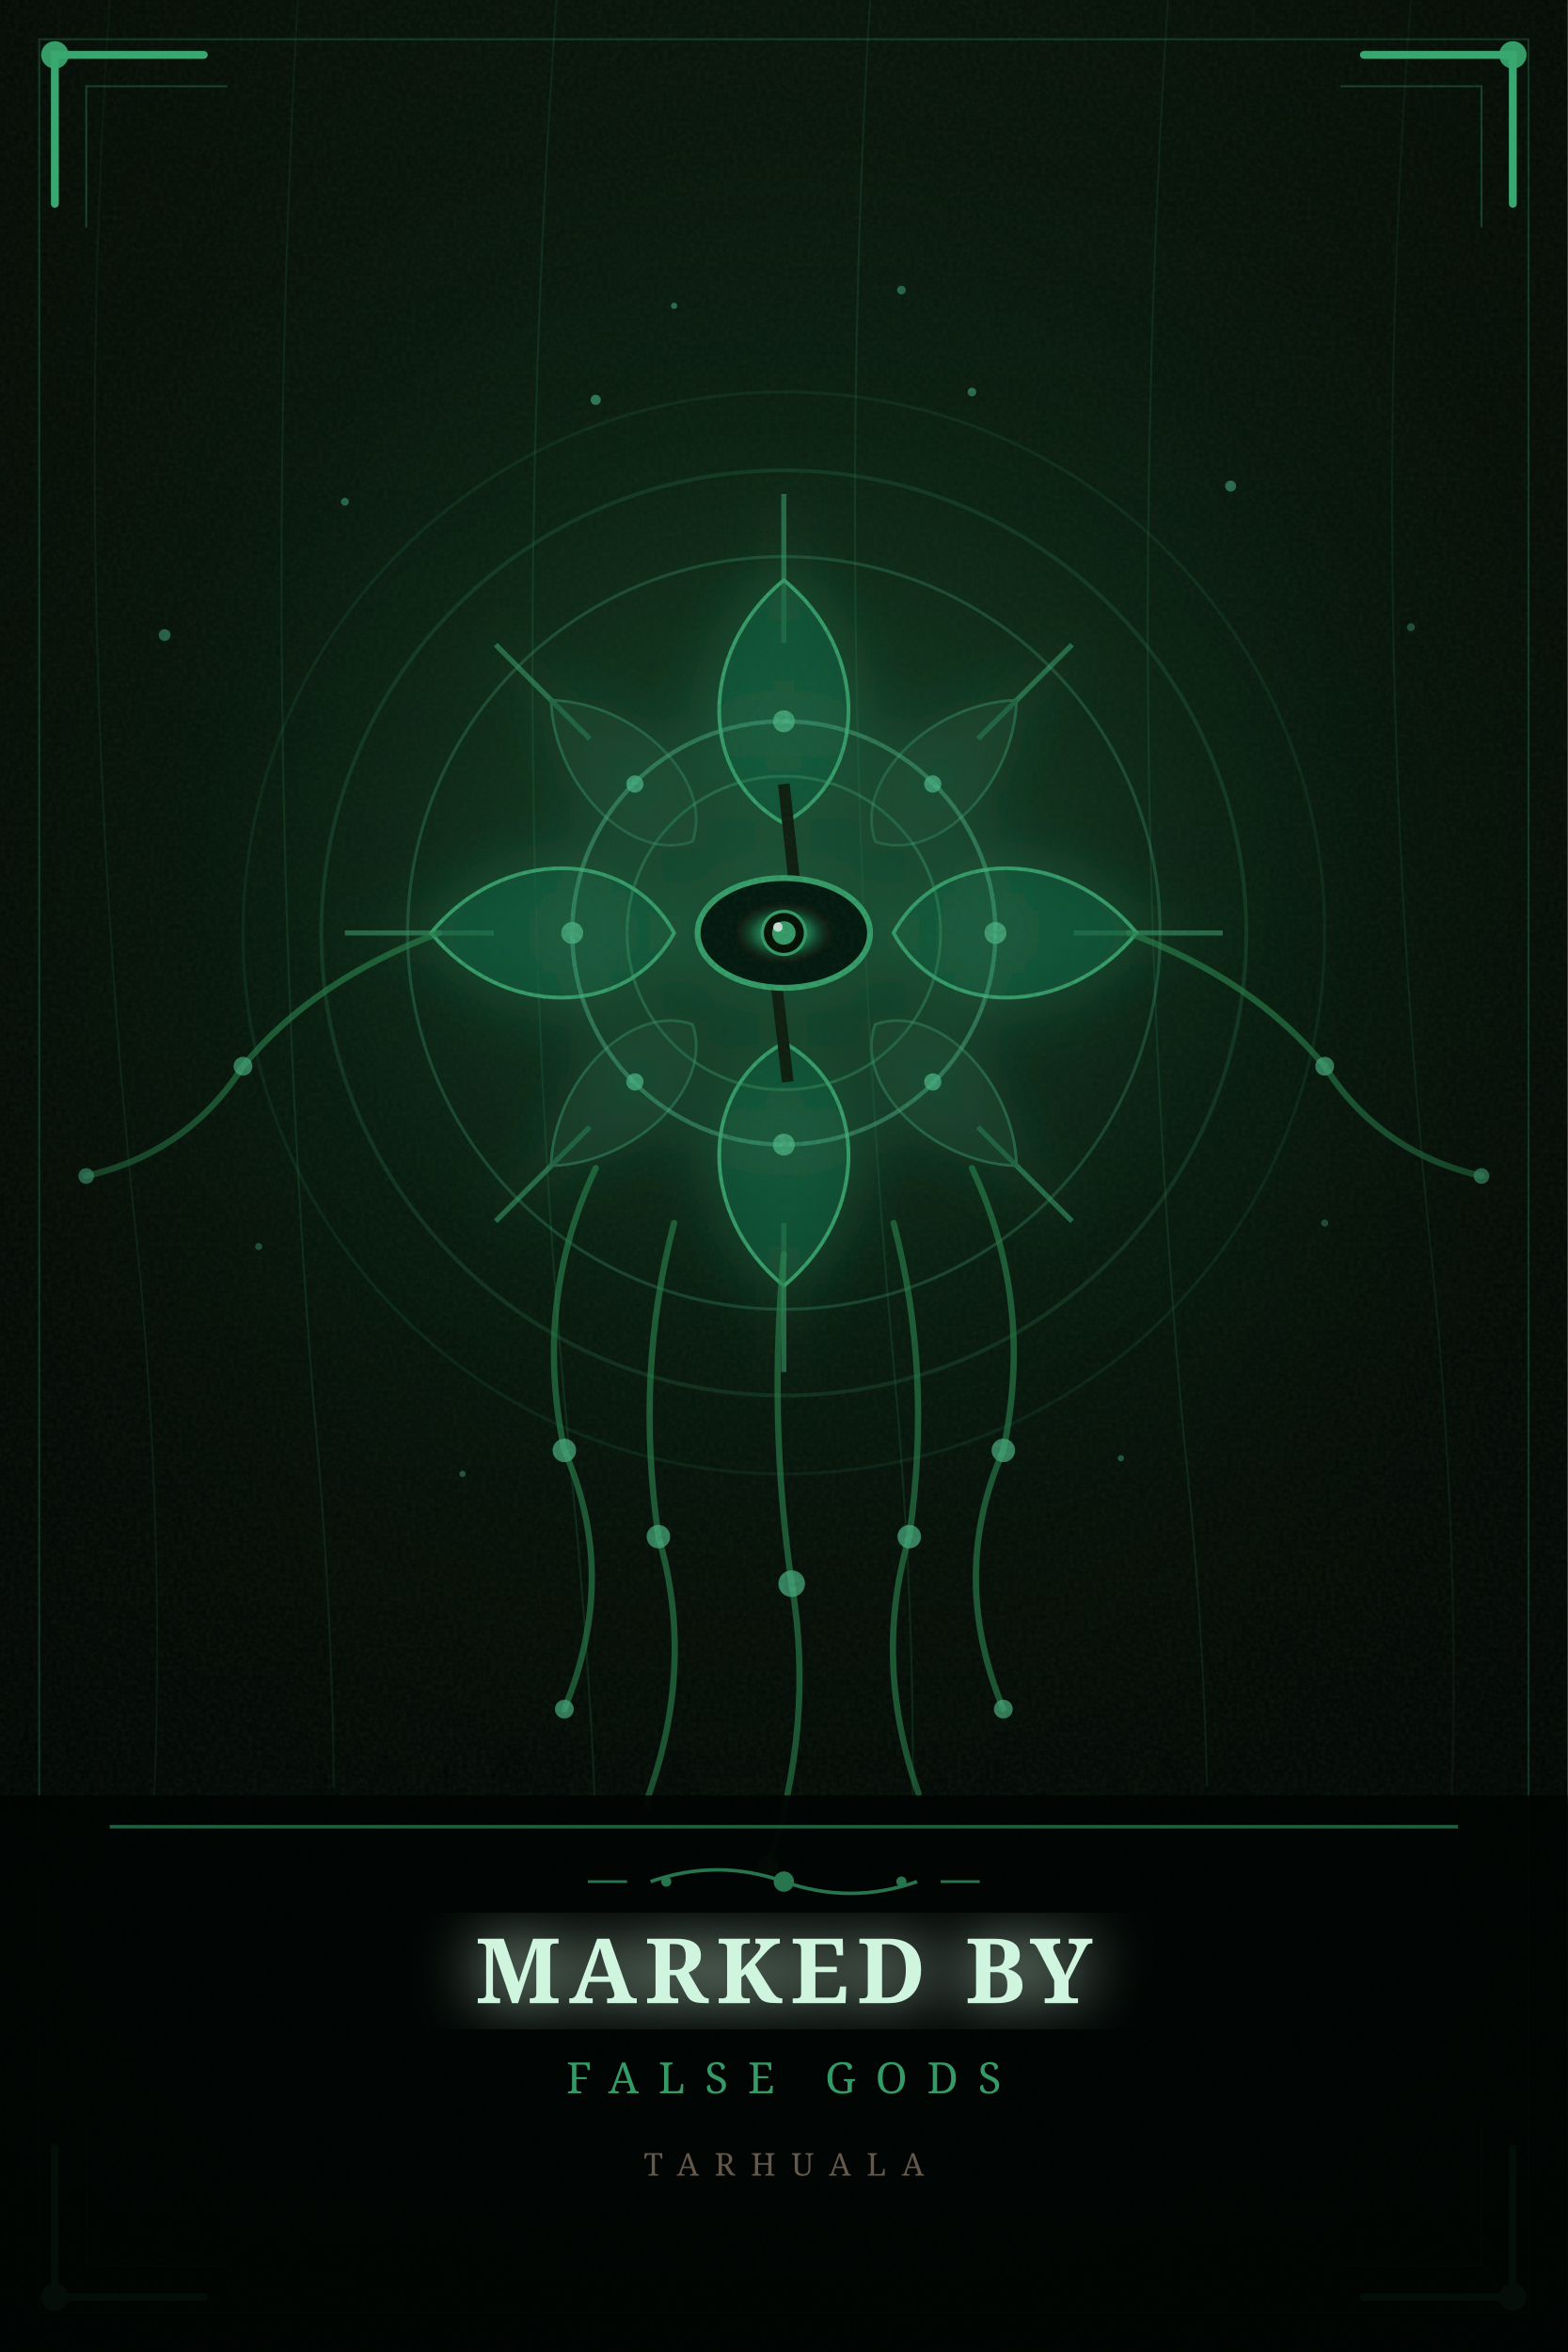
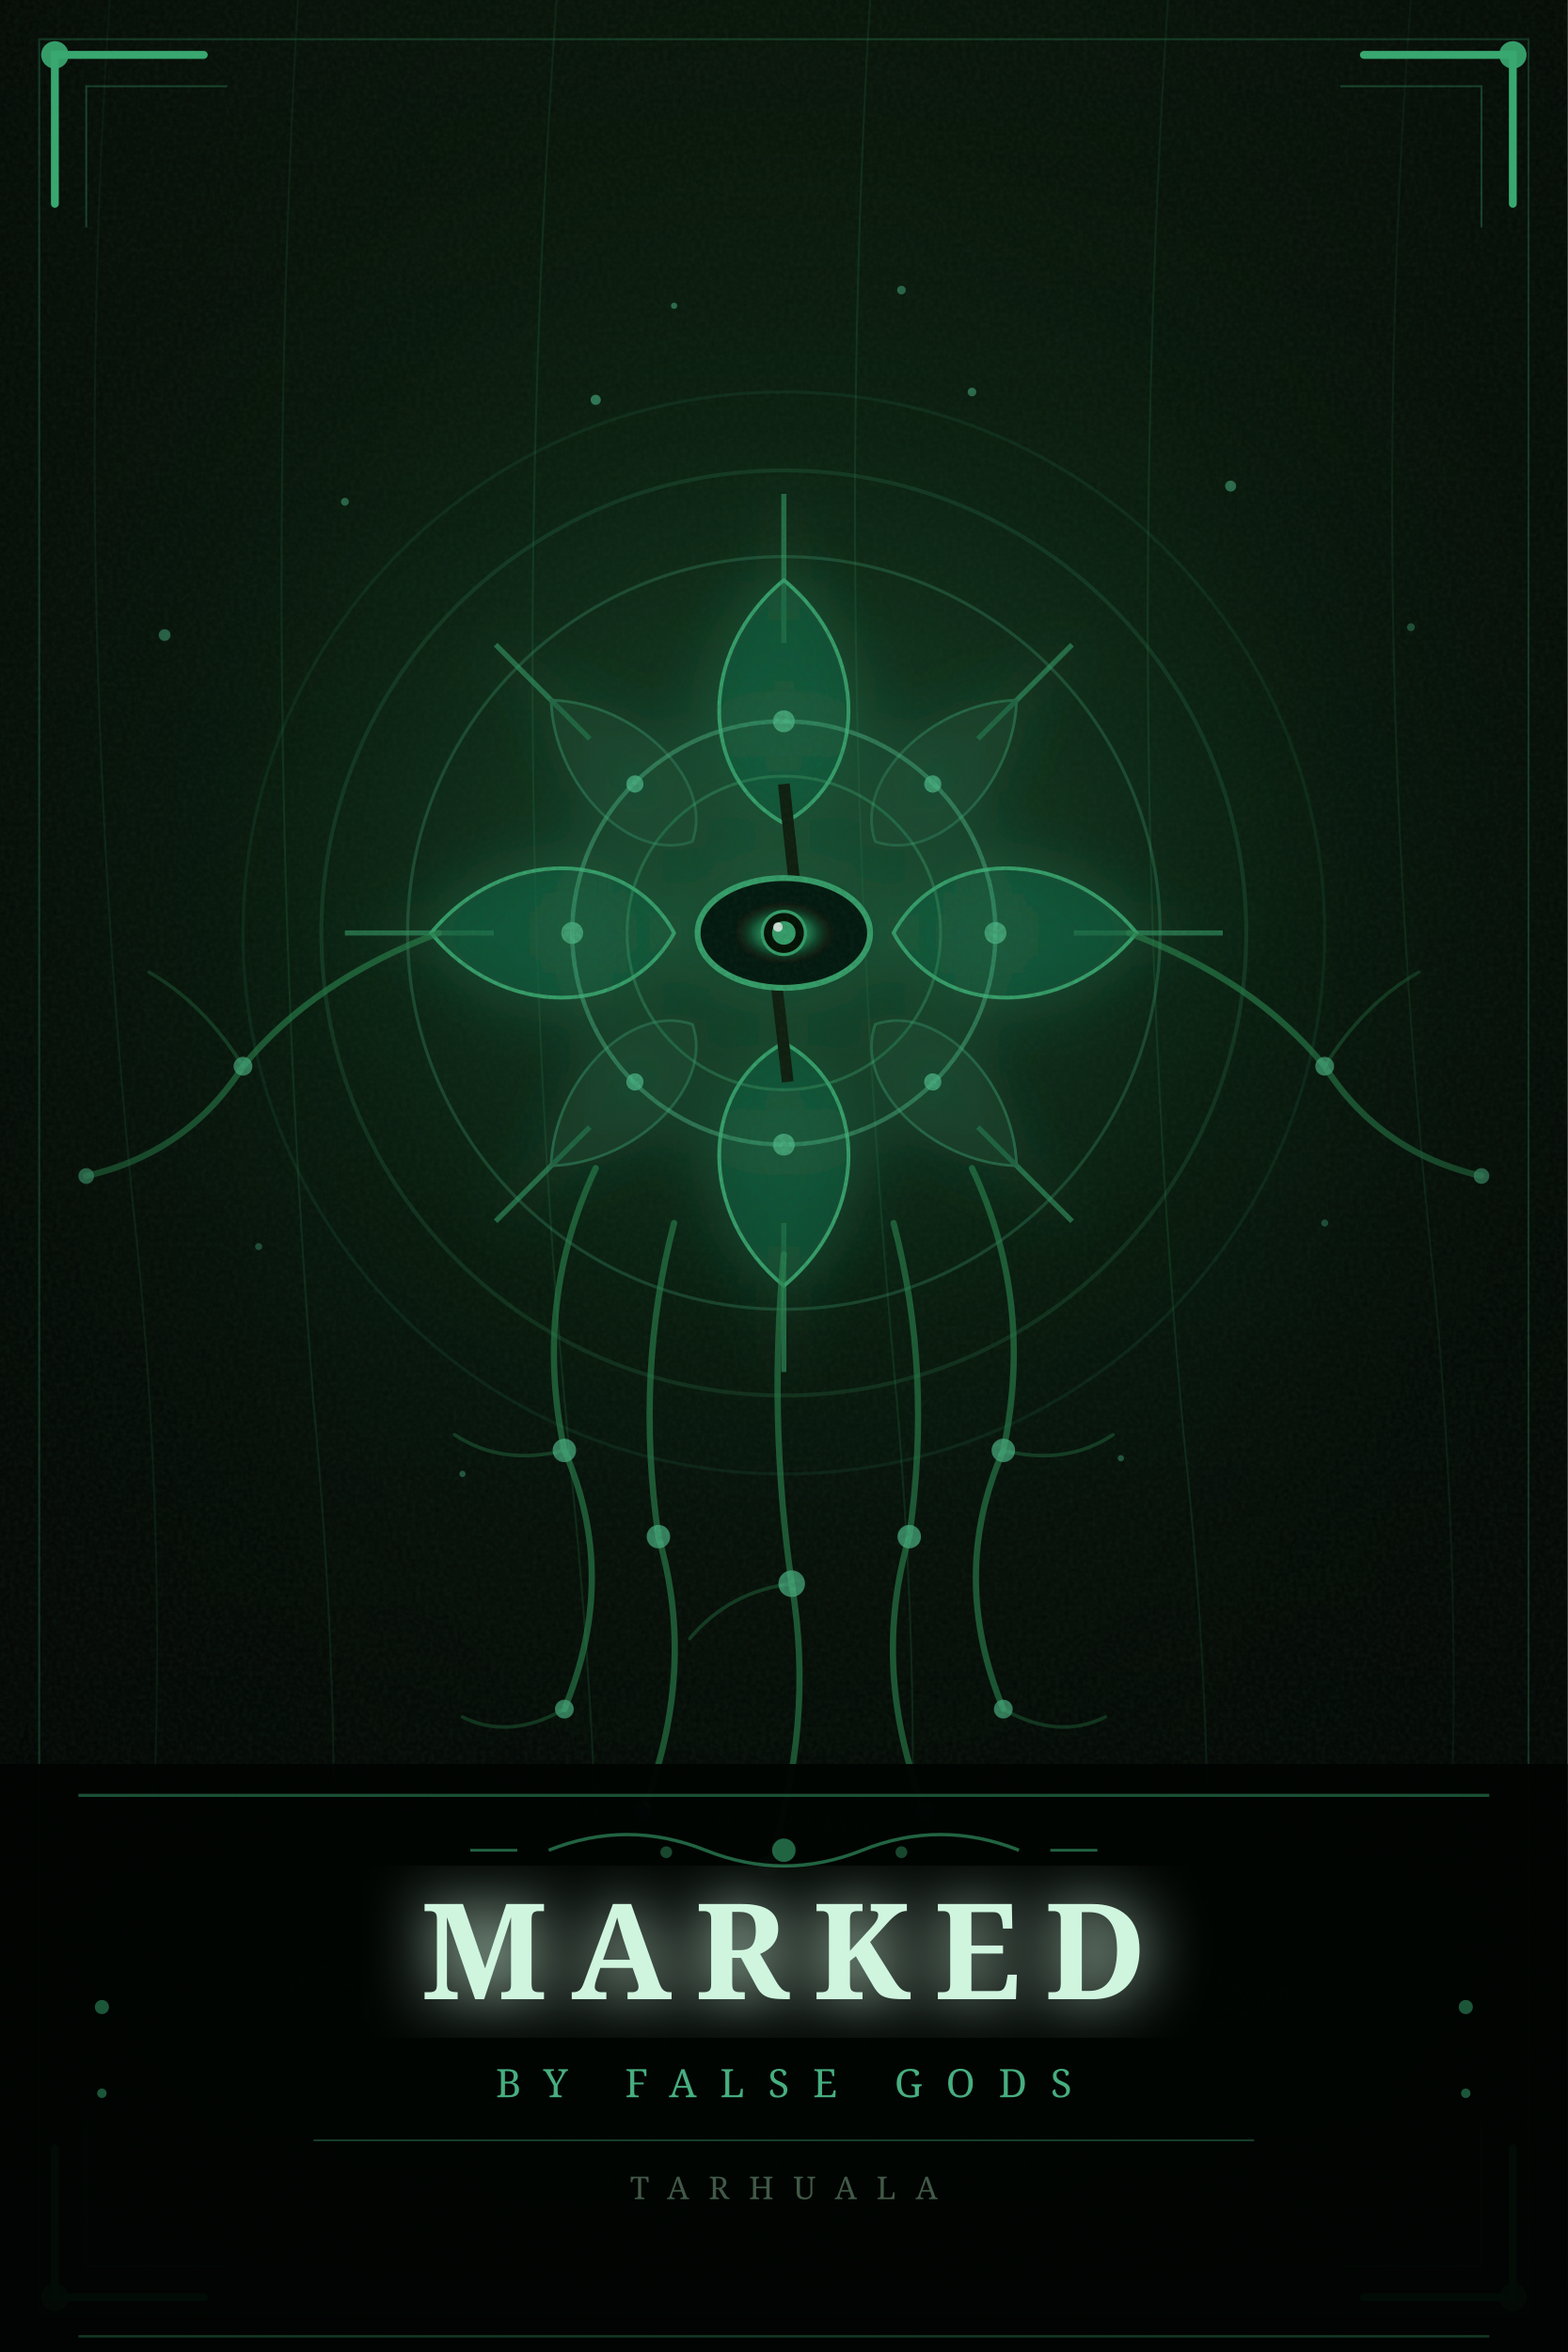
<svg xmlns="http://www.w3.org/2000/svg" viewBox="0 0 400 600" width="400" height="600">
  <defs>
    <filter id="grain">
      <feTurbulence type="fractalNoise" baseFrequency="0.84" numOctaves="4" seed="9" />
      <feColorMatrix values="0 0 0 0 0.02  0 0 0 0 0.05  0 0 0 0 0.03  0 0 0 0.52 0" />
      <feComposite in2="SourceGraphic" operator="in" />
    </filter>
    <filter id="glow" x="-40%" y="-40%" width="180%" height="180%">
      <feGaussianBlur stdDeviation="8" result="b" />
      <feMerge>
        <feMergeNode in="b" />
        <feMergeNode in="SourceGraphic" />
      </feMerge>
    </filter>
    <filter id="idolglow" x="-60%" y="-60%" width="220%" height="220%">
      <feGaussianBlur stdDeviation="24" result="b" />
      <feMerge>
        <feMergeNode in="b" />
        <feMergeNode in="SourceGraphic" />
      </feMerge>
    </filter>
    <linearGradient id="bg" x1="0" y1="0" x2="0" y2="1">
      <stop offset="0%" stop-color="#091609" />
      <stop offset="42%" stop-color="#040d05" />
      <stop offset="100%" stop-color="#010301" />
    </linearGradient>
    <radialGradient id="jadeAura" cx="50%" cy="44%" r="58%">
      <stop offset="0%" stop-color="#38a870" stop-opacity="0.45" />
      <stop offset="48%" stop-color="#165c32" stop-opacity="0.14" />
      <stop offset="100%" stop-color="#000" stop-opacity="0" />
    </radialGradient>
    <radialGradient id="eyeCore" cx="50%" cy="50%" r="50%">
      <stop offset="0%" stop-color="#c8ffdc" />
      <stop offset="18%" stop-color="#50c490" />
      <stop offset="55%" stop-color="#186a42" />
      <stop offset="100%" stop-color="#092418" stop-opacity="0" />
    </radialGradient>
    <linearGradient id="marshFog" x1="0" y1="0" x2="0" y2="1">
      <stop offset="0%" stop-color="#0e2c16" stop-opacity="0" />
      <stop offset="100%" stop-color="#000" stop-opacity="1" />
    </linearGradient>
    <radialGradient id="vig" cx="50%" cy="42%" r="78%">
      <stop offset="40%" stop-color="#000" stop-opacity="0" />
      <stop offset="100%" stop-color="#000" stop-opacity="0.92" />
    </radialGradient>
  </defs>
  <rect width="400" height="600" fill="url(#bg)" />
  <ellipse cx="200" cy="252" rx="232" ry="214" fill="url(#jadeAura)" />
  <g stroke="#2a8a50" stroke-width="0.5" fill="none" opacity="0.2">
    <path d="M 28  0 Q 18 148 34 308 Q 50 456 24 600" />
    <path d="M 76  0 Q 66 178 80 358 Q 94 508 70 600" />
    <path d="M 142 0 Q 128 198 146 378 Q 162 542 138 600" />
    <path d="M 222 0 Q 212 168 228 348 Q 242 502 216 600" />
    <path d="M 298 0 Q 286 188 302 366 Q 318 516 292 600" />
    <path d="M 360 0 Q 348 158 366 328 Q 380 478 354 600" />
  </g>
  <g transform="translate(200 238)" filter="url(#idolglow)">
    <circle r="138" fill="none" stroke="#38a870" stroke-width="0.8" opacity="0.12" />
    <circle r="118" fill="none" stroke="#38a870" stroke-width="1" opacity="0.18" />
    <circle r="96" fill="none" stroke="#50c490" stroke-width="0.8" opacity="0.24" />
  </g>
  <g transform="translate(200 238)" filter="url(#glow)">
    <g stroke="#38a870" stroke-width="1.3" fill="none" opacity="0.58">
      <line x1="0" y1="-112" x2="0" y2="-74" />
      <line x1="0" y1="112" x2="0" y2="74" />
      <line x1="-112" y1="0" x2="-74" y2="0" />
      <line x1="112" y1="0" x2="74" y2="0" />
      <g transform="rotate(45)">
        <line x1="0" y1="-104" x2="0" y2="-70" />
        <line x1="0" y1="104" x2="0" y2="70" />
        <line x1="-104" y1="0" x2="-70" y2="0" />
        <line x1="104" y1="0" x2="70" y2="0" />
      </g>
    </g>
    <g fill="#1a6040" fill-opacity="0.52" stroke="#38a870" stroke-width="0.95">
      <path d="M 0,-90 C -22,-72 -22,-40 0,-28 C 22,-40 22,-72 0,-90 Z" />
      <path d="M 0,90  C -22,72  -22,40  0,28  C 22,40  22,72  0,90  Z" />
      <path d="M -90,0 C -72,-22 -40,-22 -28,0 C -40,22 -72,22 -90,0 Z" />
      <path d="M 90,0  C 72,-22  40,-22  28,0  C 40,22  72,22  90,0  Z" />
    </g>
    <g fill="#144e30" fill-opacity="0.36" stroke="#286a48" stroke-width="0.7" transform="rotate(45)">
      <path d="M 0,-84 C -15,-68 -15,-40 0,-33 C 15,-40 15,-68 0,-84 Z" />
      <path d="M 0,84  C -15,68  -15,40  0,33  C 15,40  15,68  0,84  Z" />
      <path d="M -84,0 C -68,-15 -40,-15 -33,0 C -40,15 -68,15 -84,0 Z" />
      <path d="M 84,0  C 68,-15  40,-15  33,0  C 40,15  68,15  84,0  Z" />
    </g>
    <circle r="54" fill="none" stroke="#50c490" stroke-width="1.1" opacity="0.44" />
    <circle r="40" fill="none" stroke="#38a870" stroke-width="0.75" opacity="0.38" />
    <g fill="#50c490" opacity="0.72">
      <circle cx="0" cy="-54" r="2.8" />
      <circle cx="0" cy="54" r="2.8" />
      <circle cx="-54" cy="0" r="2.8" />
      <circle cx="54" cy="0" r="2.8" />
      <circle cx="-38" cy="-38" r="2.2" />
      <circle cx="38" cy="-38" r="2.2" />
      <circle cx="-38" cy="38" r="2.2" />
      <circle cx="38" cy="38" r="2.2" />
    </g>
    <line x1="0" y1="-38" x2="3" y2="-10" stroke="#0a1e0c" stroke-width="3" />
    <line x1="3" y1="-10" x2="-2" y2="12" stroke="#0a1e0c" stroke-width="3" />
    <line x1="-2" y1="12" x2="1" y2="38" stroke="#0a1e0c" stroke-width="3" />
    <ellipse cx="0" cy="0" rx="22" ry="14" fill="#061208" stroke="#38a870" stroke-width="1.5" />
    <ellipse cx="0" cy="0" rx="13" ry="8" fill="url(#eyeCore)" />
    <circle cx="0" cy="0" r="5.5" fill="#050e06" stroke="#38a870" stroke-width="0.8" />
    <circle cx="0" cy="0" r="3" fill="#38a870" />
    <circle cx="-1.5" cy="-1.5" r="1.2" fill="#ffffff" opacity="0.85" />
  </g>
  <g stroke="#2a8a50" stroke-width="1.6" fill="none" stroke-linecap="round" opacity="0.62">
    <path d="M 152 298 Q 136 332 144 370 Q 158 402 144 436" />
    <path d="M 172 312 Q 162 350 168 392 Q 178 426 164 462" />
    <path d="M 200 320 Q 196 362 202 404 Q 208 440 196 476" />
    <path d="M 228 312 Q 238 350 232 392 Q 222 426 236 462" />
    <path d="M 248 298 Q 264 332 256 370 Q 242 402 256 436" />
    <path d="M 112 238 Q 80 250 62 272 Q 48 294 22 300" />
    <path d="M 288 238 Q 320 250 338 272 Q 352 294 378 300" />
  </g>
+   <g stroke="#2a8a50" stroke-width="0.9" fill="none" stroke-linecap="round" opacity="0.38">
+     <path d="M 144 370 Q 128 374 116 366" />
+     <path d="M 144 436 Q 130 444 118 438" />
+     <path d="M 202 404 Q 186 406 176 418" />
+     <path d="M 256 370 Q 272 374 284 366" />
+     <path d="M 256 436 Q 270 444 282 438" />
+     <path d="M 62 272 Q 52 256 38 248" />
+     <path d="M 338 272 Q 348 256 362 248" />
+   </g>
  <g fill="#50c490" opacity="0.68">
    <circle cx="144" cy="370" r="3" />
    <circle cx="144" cy="436" r="2.4" />
    <circle cx="168" cy="392" r="3" />
    <circle cx="164" cy="462" r="2.4" />
    <circle cx="202" cy="404" r="3.4" />
    <circle cx="196" cy="476" r="2.6" />
    <circle cx="232" cy="392" r="3" />
    <circle cx="236" cy="462" r="2.4" />
    <circle cx="256" cy="370" r="3" />
    <circle cx="256" cy="436" r="2.4" />
    <circle cx="62" cy="272" r="2.4" />
    <circle cx="22" cy="300" r="2" />
    <circle cx="338" cy="272" r="2.4" />
    <circle cx="378" cy="300" r="2" />
  </g>
  <g fill="#50c490">
    <circle cx="42" cy="162" r="1.5" opacity="0.62" />
    <circle cx="88" cy="128" r="1.0" opacity="0.52" />
    <circle cx="152" cy="102" r="1.3" opacity="0.58" />
    <circle cx="248" cy="100" r="1.1" opacity="0.52" />
    <circle cx="314" cy="124" r="1.4" opacity="0.58" />
    <circle cx="360" cy="160" r="1.0" opacity="0.48" />
    <circle cx="66" cy="318" r="0.9" opacity="0.38" />
    <circle cx="338" cy="312" r="0.9" opacity="0.38" />
    <circle cx="172" cy="78" r="0.8" opacity="0.52" />
    <circle cx="230" cy="74" r="1.1" opacity="0.48" />
    <circle cx="118" cy="376" r="0.8" opacity="0.42" />
    <circle cx="286" cy="372" r="0.8" opacity="0.42" />
  </g>
  <g fill="#010402" opacity="0.9">
    <rect x="0" y="488" width="400" height="112" />
    <polygon points="0,488 0,456 7,440 14,456 20,436 28,452 34,446 42,466 50,452 58,470 66,460 74,476 84,488" />
    <polygon points="74,488 74,468 82,452 90,462 98,446 106,458 114,450 122,460 130,443 138,456 144,448 152,488" />
    <polygon points="148,488 152,466 158,452 166,462 172,446 180,460 188,488" />
    <polygon points="224,488 232,466 238,450 246,460 254,446 262,460 270,452 278,488" />
    <polygon points="276,488 284,450 290,462 298,446 306,458 314,448 322,462 332,454 340,488" />
    <polygon points="338,488 346,470 354,460 362,476 370,460 378,452 386,466 394,448 400,460 400,488" />
    <ellipse cx="96" cy="508" rx="24" ry="8" fill="#060e07" opacity="0.92" />
    <ellipse cx="200" cy="502" rx="30" ry="9" fill="#060e07" opacity="0.92" />
    <ellipse cx="316" cy="510" rx="22" ry="7" fill="#060e07" opacity="0.92" />
  </g>
  <rect x="0" y="452" width="400" height="148" fill="url(#marshFog)" />
  <rect width="400" height="600" fill="url(#vig)" />
  <rect width="400" height="600" filter="url(#grain)" opacity="0.52" />
  <g stroke="#38a870" stroke-width="2" fill="none" stroke-linecap="round">
    <path d="M 14 52 L 14 14 L 52 14" />
    <path d="M 348 14 L 386 14 L 386 52" />
    <path d="M 14 548 L 14 586 L 52 586" />
    <path d="M 386 548 L 386 586 L 348 586" />
  </g>
  <g fill="#38a870" opacity="0.92">
    <circle cx="14" cy="14" r="3.5" />
    <circle cx="386" cy="14" r="3.5" />
    <circle cx="14" cy="586" r="3.5" />
    <circle cx="386" cy="586" r="3.5" />
  </g>
  <g stroke="#38a870" stroke-width="0.5" fill="none" opacity="0.32">
    <path d="M 22 58 L 22 22 L 58 22" />
    <path d="M 342 22 L 378 22 L 378 58" />
    <path d="M 22 542 L 22 578 L 58 578" />
    <path d="M 378 542 L 378 578 L 342 578" />
  </g>
  <rect x="10" y="10" width="380" height="580" fill="none" stroke="#38a870" stroke-width="0.5" opacity="0.26" />
-   <rect x="0" y="458" width="400" height="142" fill="#010402" opacity="0.94" />
-   <line x1="28" y1="466" x2="372" y2="466" stroke="#38a870" stroke-width="0.9" opacity="0.55" />
-   <g transform="translate(200 480)" fill="#38a870" opacity="0.68">
-     <path d="M -34,0 Q -17,-6 0,0 Q 17,6 34,0" fill="none" stroke="#38a870" stroke-width="0.9" />
-     <circle cx="0" cy="0" r="2.6" />
-     <circle cx="-30" cy="0" r="1.3" />
-     <circle cx="30" cy="0" r="1.3" />
-     <path d="M -50,0 L -40,0" stroke="#38a870" stroke-width="0.7" />
-     <path d="M 40,0 L 50,0" stroke="#38a870" stroke-width="0.7" />
-   </g>
-   <text x="200" y="511" text-anchor="middle" font-family="Georgia,serif" font-size="23" font-weight="700" letter-spacing="2" fill="#cff5df" filter="url(#glow)">MARKED BY</text>
-   <text x="200" y="534" text-anchor="middle" font-family="Georgia,serif" font-size="11" font-weight="400" letter-spacing="5" fill="#38a870" opacity="0.92">FALSE GODS</text>
-   <text x="200" y="555" text-anchor="middle" font-family="Georgia,serif" font-size="8" font-weight="400" letter-spacing="4" fill="#7a6a5a" opacity="0.82">TARHUALA</text>
+   <rect x="0" y="450" width="400" height="150" fill="#010402" opacity="0.96" />
+   <line x1="20" y1="458" x2="380" y2="458" stroke="#38a870" stroke-width="0.8" opacity="0.45" />
+   <line x1="20" y1="596" x2="380" y2="596" stroke="#38a870" stroke-width="0.6" opacity="0.32" />
+   <g transform="translate(200 472)" fill="none" stroke="#38a870" stroke-width="0.85" opacity="0.58">
+     <path d="M -60,0 Q -40,-8 -20,0 Q 0,8 20,0 Q 40,-8 60,0" />
+     <circle cx="0" cy="0" r="3" fill="#38a870" stroke="none" />
+     <circle cx="-30" cy="0.5" r="1.5" fill="#38a870" stroke="none" opacity="0.7" />
+     <circle cx="30" cy="0.5" r="1.5" fill="#38a870" stroke="none" opacity="0.7" />
+     <path d="M -80,0 L -68,0" stroke-width="0.7" />
+     <path d="M 68,0 L 80,0" stroke-width="0.7" />
+   </g>
+   <g fill="#38a870" opacity="0.5">
+     <circle cx="26" cy="512" r="1.8" />
+     <circle cx="374" cy="512" r="1.8" />
+     <circle cx="26" cy="534" r="1.2" />
+     <circle cx="374" cy="534" r="1.2" />
+   </g>
+   <text x="200" y="510" text-anchor="middle" font-family="Georgia,serif" font-size="34" font-weight="700" letter-spacing="6" fill="#cff5df" filter="url(#glow)">MARKED</text>
+   <text x="200" y="535" text-anchor="middle" font-family="Georgia,serif" font-size="10" font-weight="400" letter-spacing="6" fill="#50c490" opacity="0.88">BY FALSE GODS</text>
+   <line x1="80" y1="546" x2="320" y2="546" stroke="#38a870" stroke-width="0.5" opacity="0.35" />
+   <text x="200" y="561" text-anchor="middle" font-family="Georgia,serif" font-size="8" font-weight="400" letter-spacing="5" fill="#5a7a62" opacity="0.72">TARHUALA</text>
</svg>
